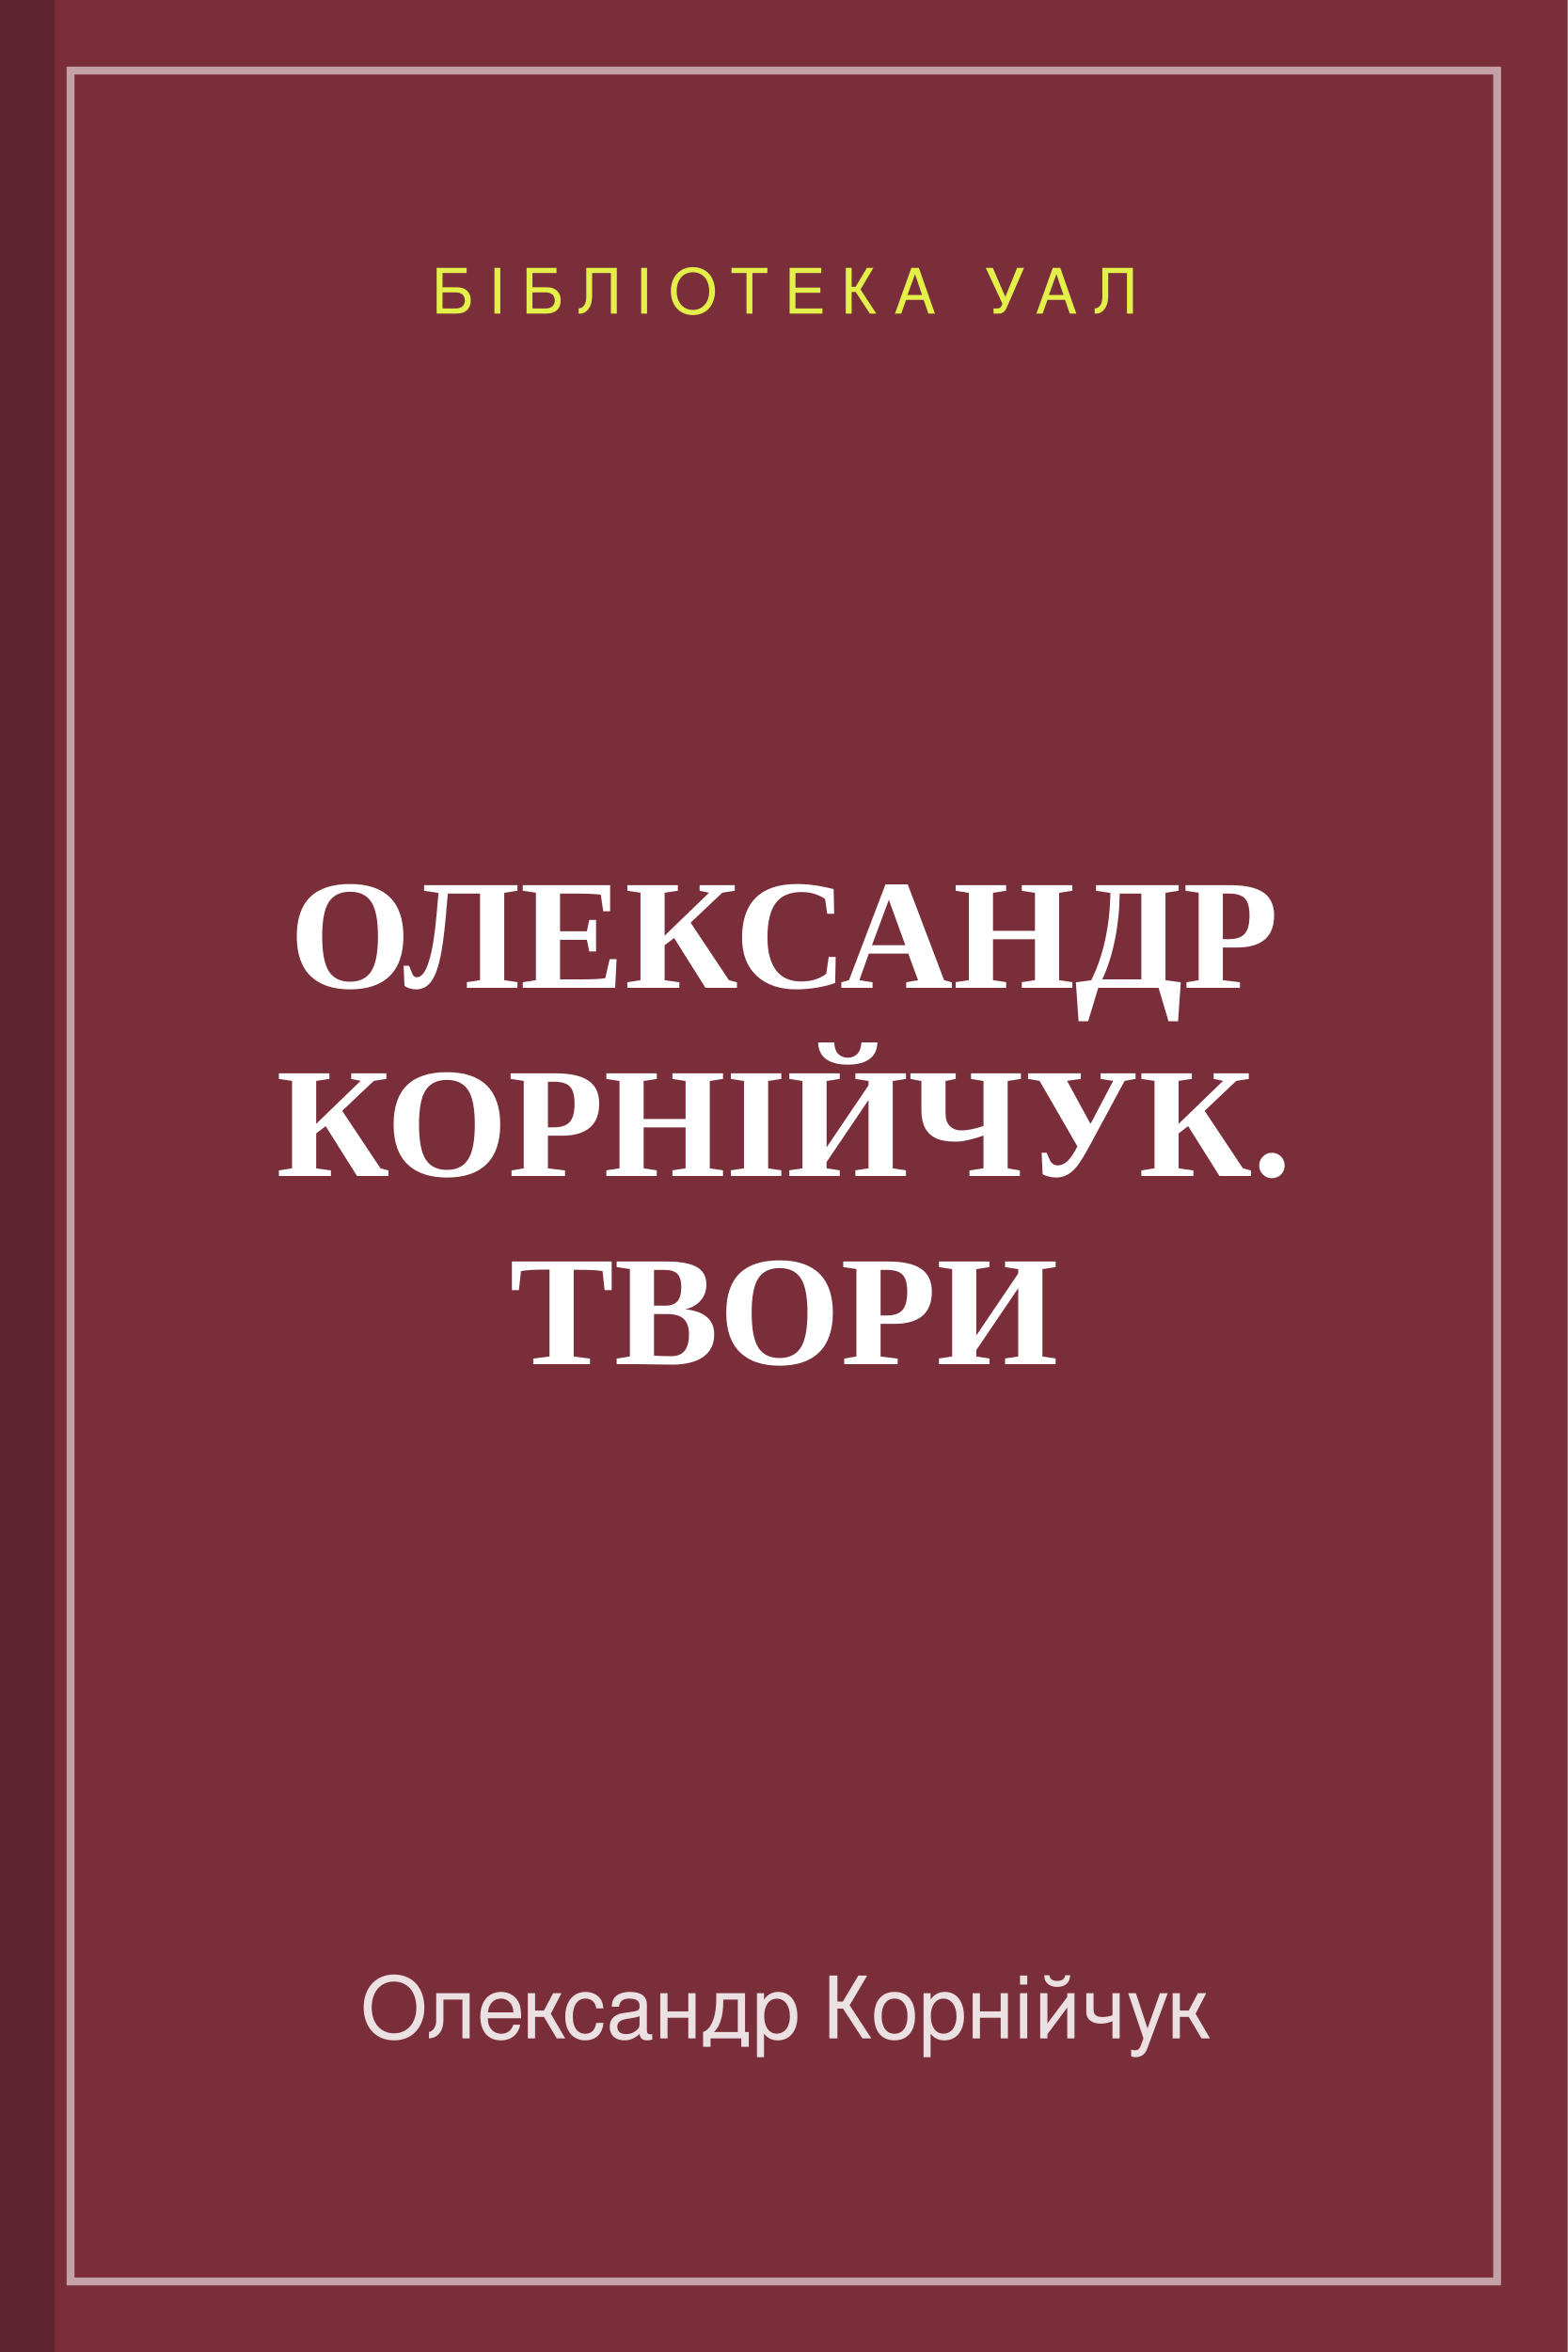
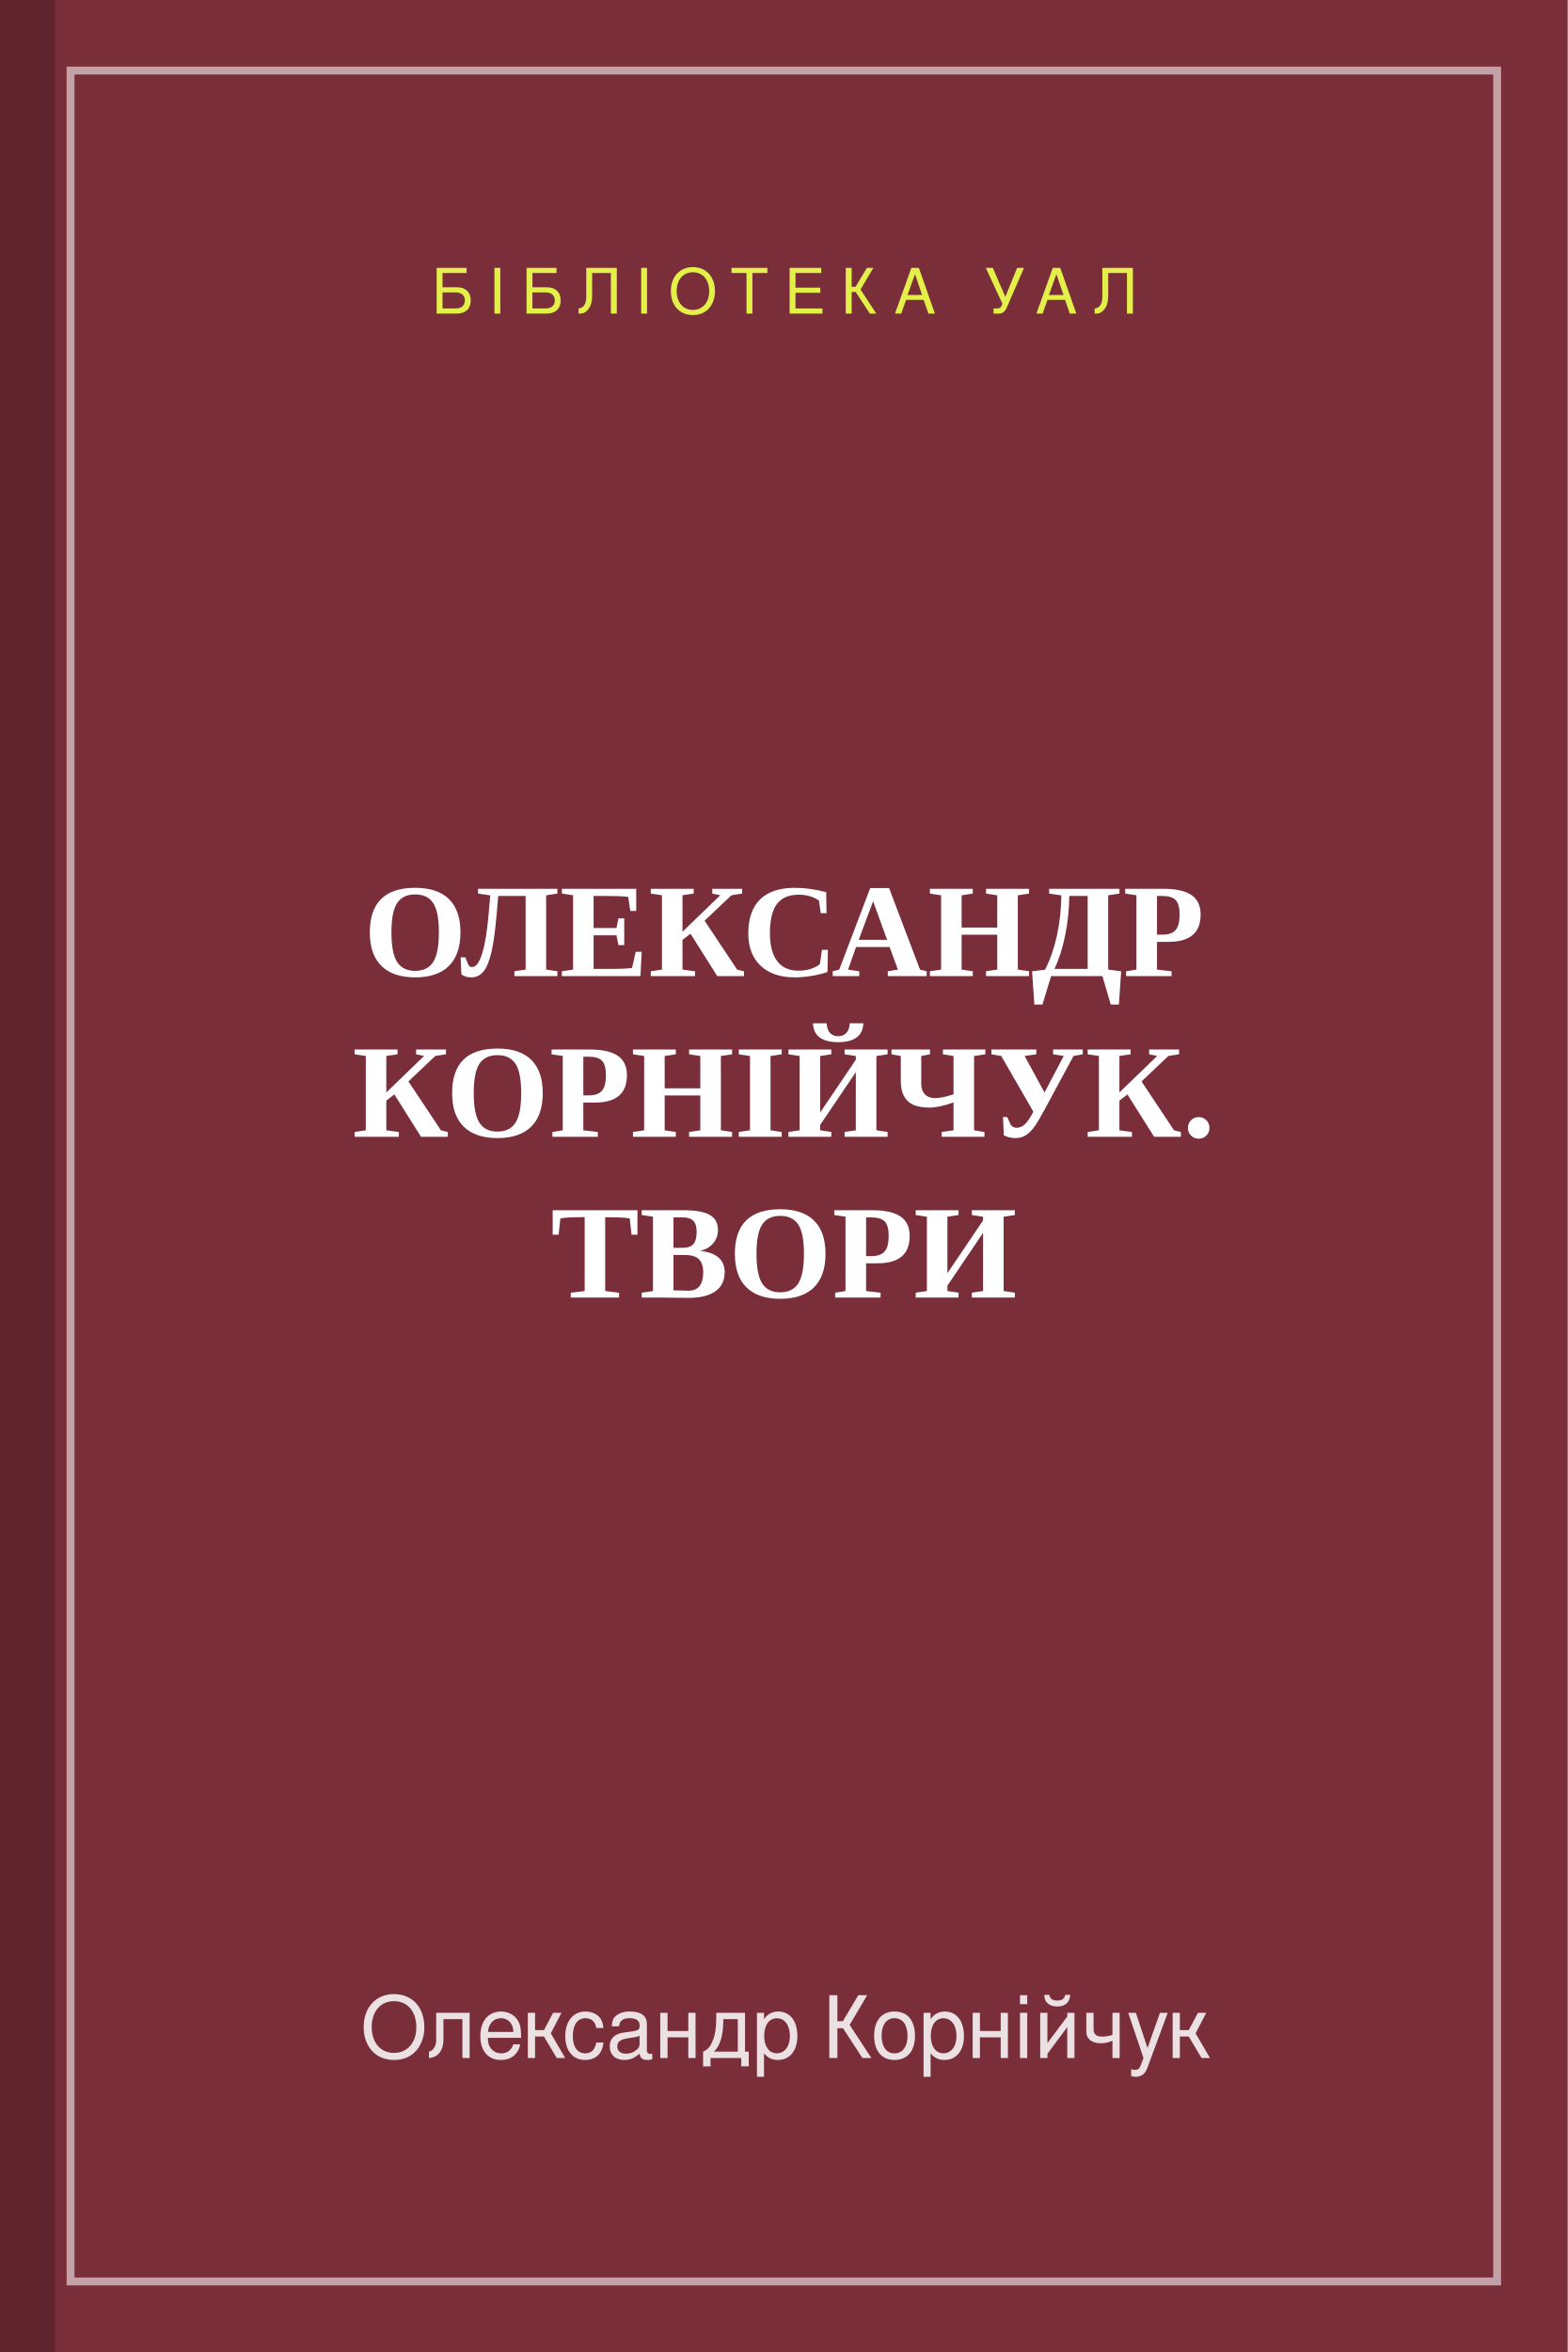
<svg xmlns="http://www.w3.org/2000/svg" viewBox="0 0 400 600" width="400" height="600">
  <rect width="400" height="600" fill="#7a2e3a" />
  <rect x="18" y="18" width="364" height="564" fill="none" stroke="#fff" stroke-opacity=".55" stroke-width="2" />
  <rect x="0" y="0" width="14" height="600" fill="#000" fill-opacity=".22" />
  <g fill="#fff" font-family="Georgia, 'Times New Roman', serif" font-weight="700" text-anchor="middle">
-     <text x="200" y="252" font-size="40">ОЛЕКСАНДР</text>
-     <text x="200" y="300" font-size="40">КОРНІЙЧУК.</text>
-     <text x="200" y="348" font-size="40">ТВОРИ</text>
+     <text x="200" y="249" font-size="34">ОЛЕКСАНДР</text>
+     <text x="200" y="290" font-size="34">КОРНІЙЧУК.</text>
+     <text x="200" y="331" font-size="34">ТВОРИ</text>
  </g>
-   <text x="200" y="520" fill="#fff" fill-opacity=".85" font-family="Helvetica, Arial, sans-serif" font-size="22" text-anchor="middle">Олександр Корнійчук</text>
+   <g fill="#fff" fill-opacity=".85" font-family="Helvetica, Arial, sans-serif" text-anchor="middle">
+     <text x="200" y="525" font-size="22">Олександр Корнійчук</text>
+   </g>
  <text x="200" y="80" fill="#e4f04a" font-family="Helvetica, Arial, sans-serif" font-size="16" letter-spacing="4" text-anchor="middle">БІБЛІОТЕКА УАЛ</text>
</svg>
